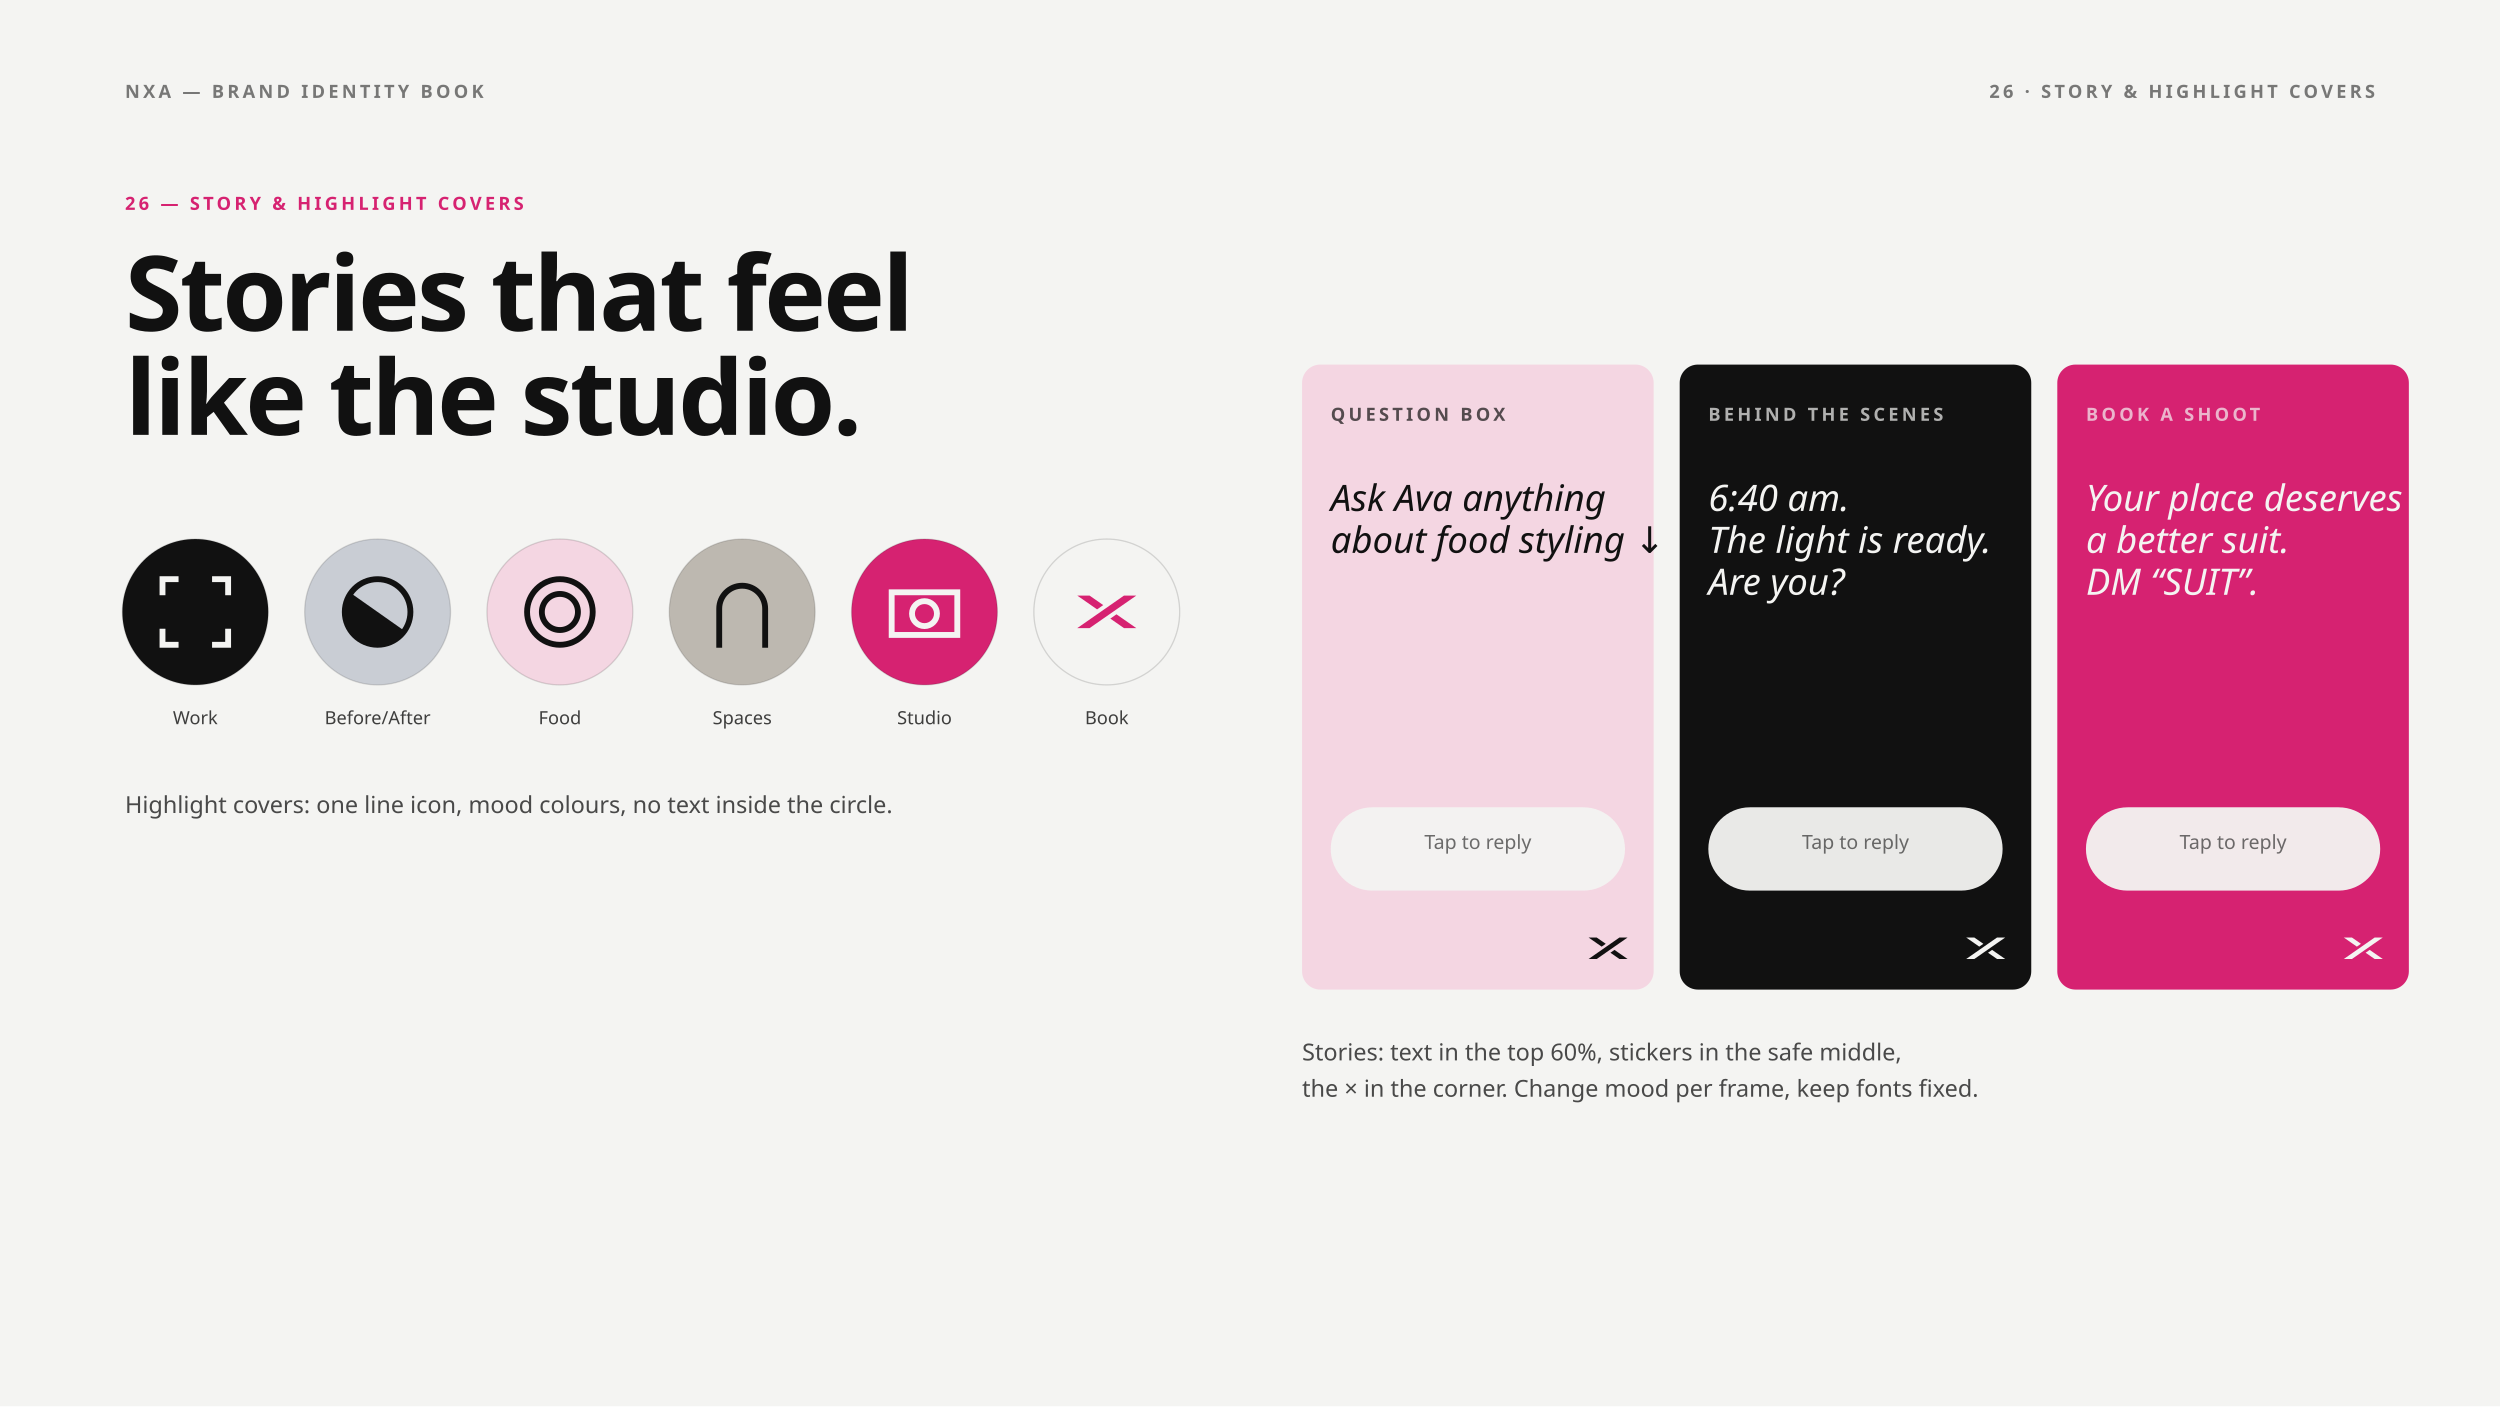
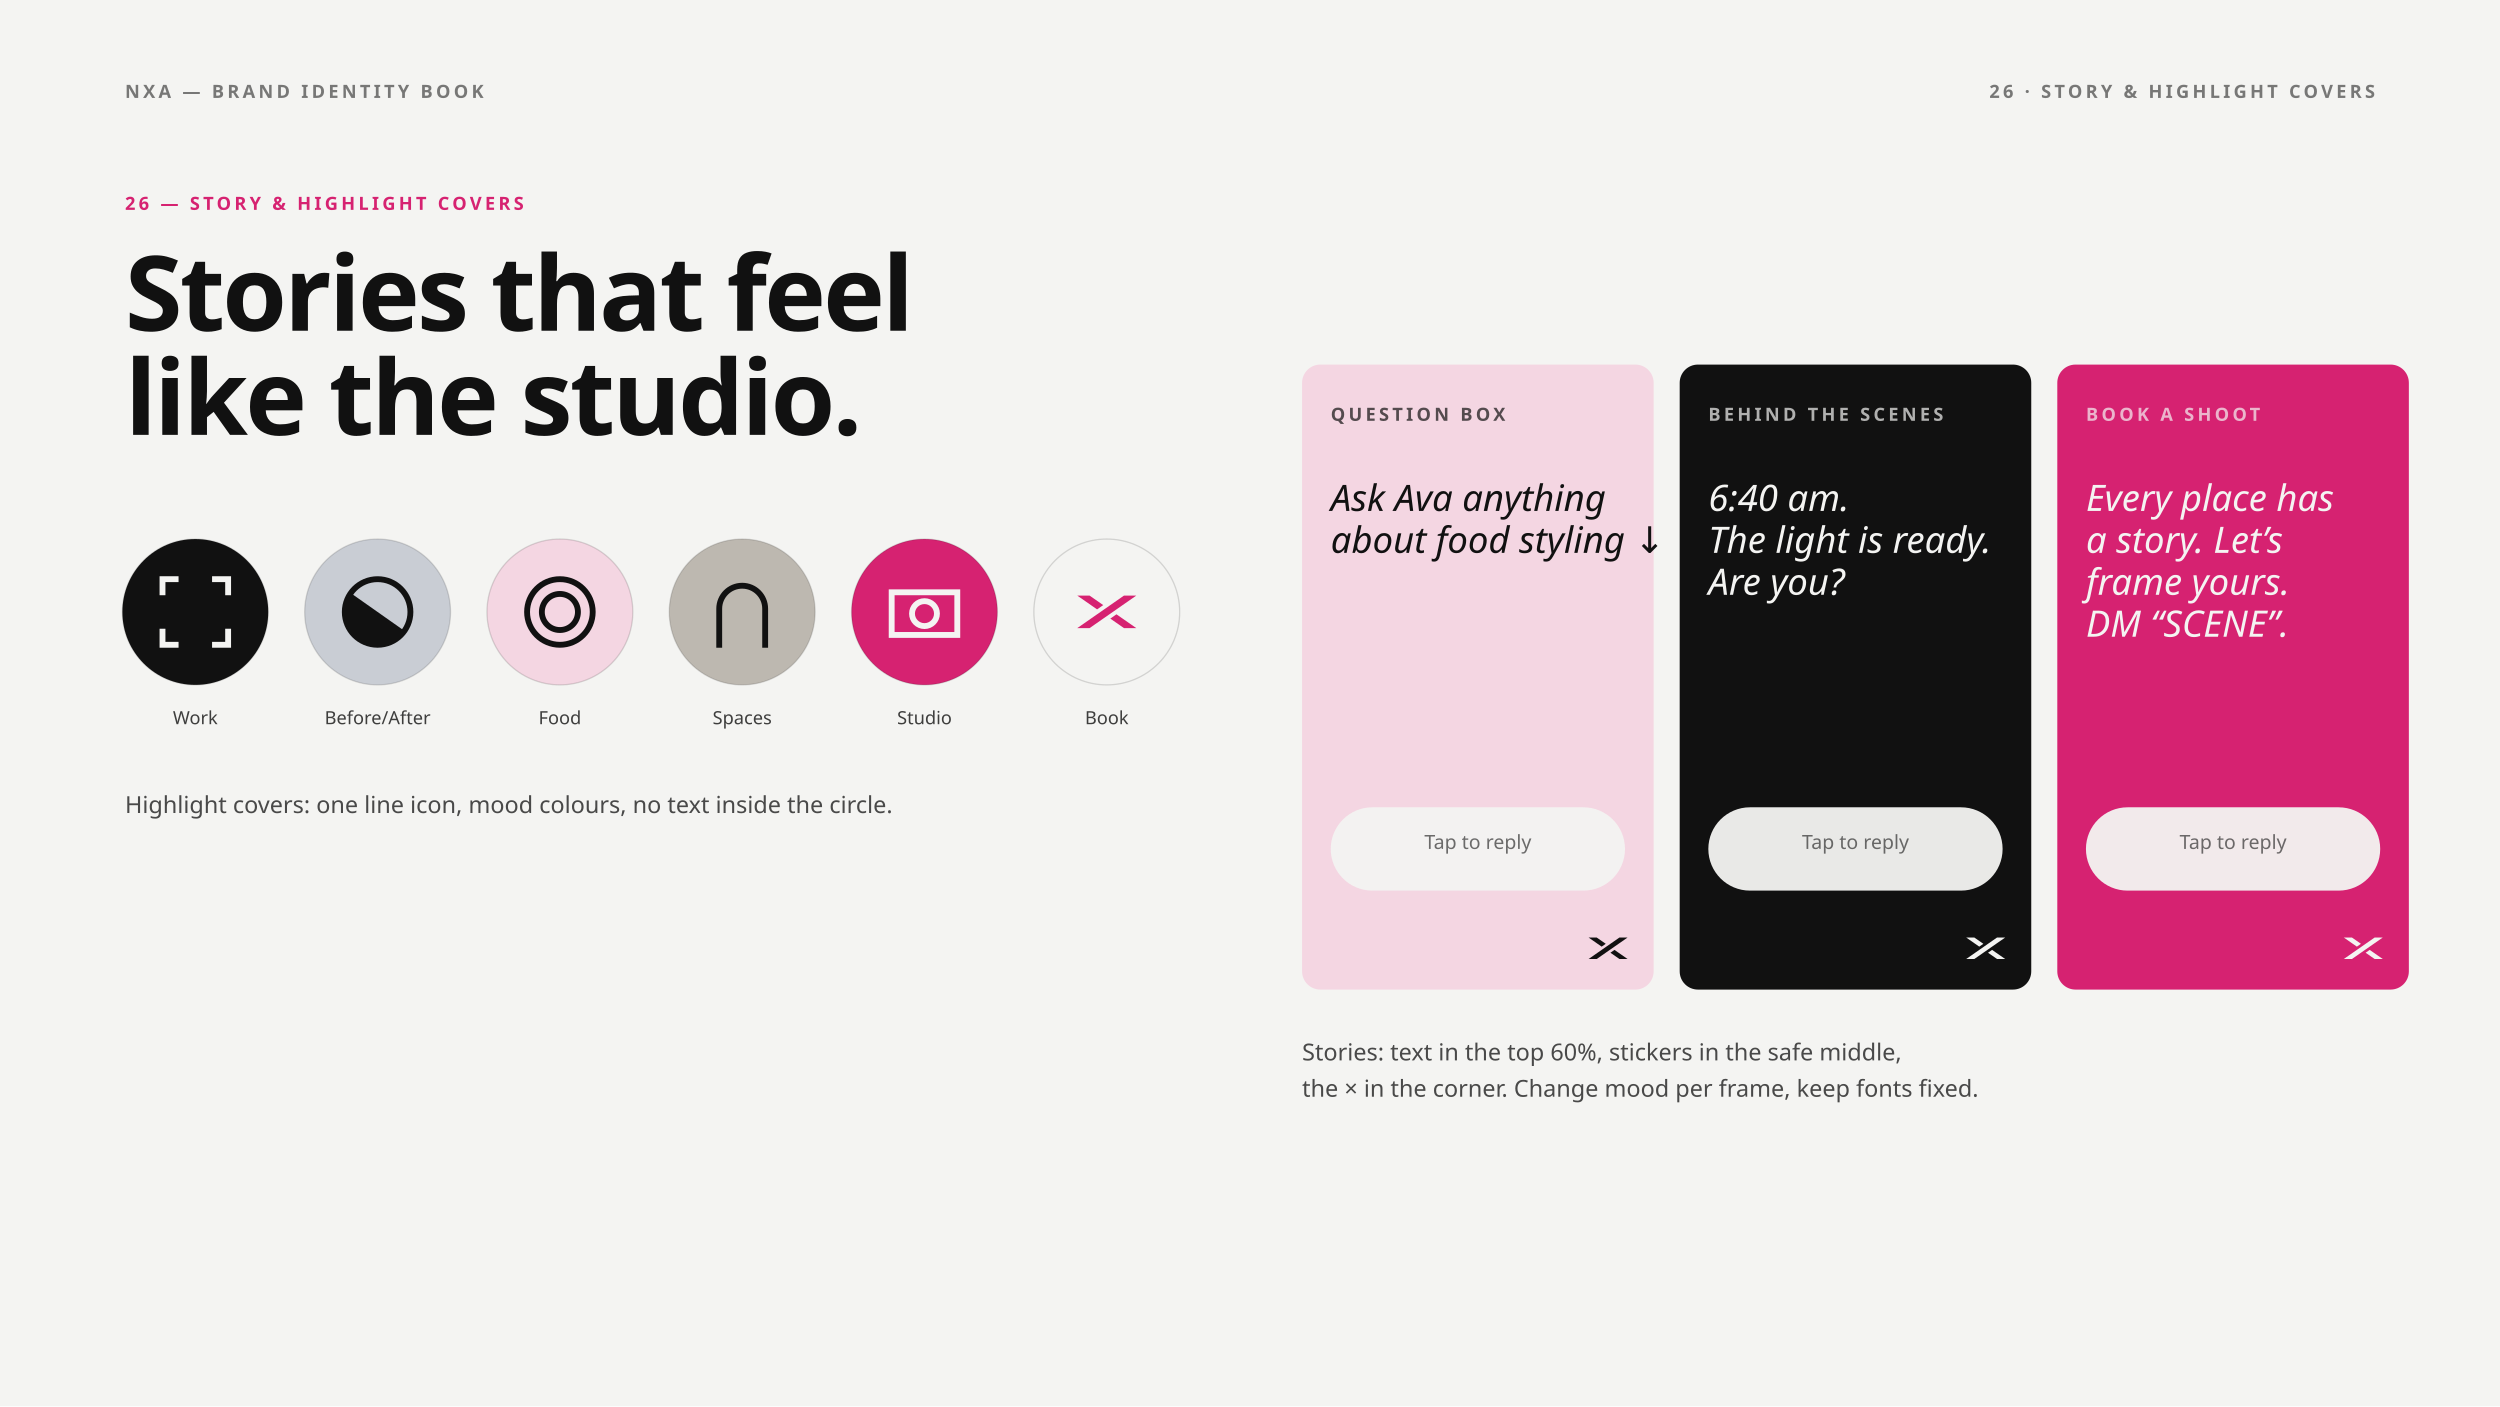
<svg xmlns="http://www.w3.org/2000/svg" width="1920" height="1080" viewBox="0 0 1920 1080">
  <rect x="0" y="0" width="1920" height="1080" rx="0" fill="#F4F4F2" fill-opacity="1" />
  <text x="96" y="75.2" font-family="Manrope" font-weight="700" font-style="normal" font-size="14" letter-spacing="2.5" fill="#111111" fill-opacity="0.55" text-anchor="start">
    <tspan x="96" dy="0.0">NXA — BRAND IDENTITY BOOK</tspan>
  </text>
  <text x="1824" y="75.2" font-family="Manrope" font-weight="700" font-style="normal" font-size="14" letter-spacing="2.5" fill="#111111" fill-opacity="0.55" text-anchor="end">
    <tspan x="1824" dy="0.0">26  ·  STORY &amp; HIGHLIGHT COVERS</tspan>
  </text>
  <text x="96" y="161.2" font-family="Manrope" font-weight="700" font-style="normal" font-size="14" letter-spacing="2.5" fill="#D62271" fill-opacity="1" text-anchor="start">
    <tspan x="96" dy="0.0">26 — STORY &amp; HIGHLIGHT COVERS</tspan>
  </text>
  <text x="96" y="254.0" font-family="Syne" font-weight="800" font-style="normal" font-size="80" letter-spacing="-2" fill="#111111" fill-opacity="1" text-anchor="start">
    <tspan x="96" dy="0.0">Stories that feel</tspan>
    <tspan x="96" dy="80.0">like the studio.</tspan>
  </text>
  <circle cx="150" cy="470" r="56" fill="#111111" stroke="#111111" stroke-opacity="0.15" />
  <path d="M124.8 454.88 L124.8 444.8 L134.88 444.8" fill="none" stroke="#F4F4F2" stroke-width="4.5" stroke-linecap="square" />
  <path d="M175.2 454.88 L175.2 444.8 L165.12 444.8" fill="none" stroke="#F4F4F2" stroke-width="4.5" stroke-linecap="square" />
  <path d="M124.8 485.12 L124.8 495.2 L134.88 495.2" fill="none" stroke="#F4F4F2" stroke-width="4.5" stroke-linecap="square" />
  <path d="M175.2 485.12 L175.2 495.2 L165.12 495.2" fill="none" stroke="#F4F4F2" stroke-width="4.5" stroke-linecap="square" />
  <text x="150" y="556.2" font-family="Manrope" font-weight="400" font-style="normal" font-size="14" letter-spacing="0" fill="#111111" fill-opacity="0.8" text-anchor="middle">
    <tspan x="150" dy="0.0">Work</tspan>
  </text>
  <circle cx="290" cy="470" r="56" fill="#C9CDD4" stroke="#111111" stroke-opacity="0.15" />
  <circle cx="290" cy="470" r="25.2" fill="none" stroke="#111111" stroke-width="4.5" stroke-linecap="square" />
  <path d="M269.4 455.5 A25.2 25.2 0 0 0 310.6 484.5 Z" fill="#111111" />
  <text x="290" y="556.2" font-family="Manrope" font-weight="400" font-style="normal" font-size="14" letter-spacing="0" fill="#111111" fill-opacity="0.8" text-anchor="middle">
    <tspan x="290" dy="0.0">Before/After</tspan>
  </text>
  <circle cx="430" cy="470" r="56" fill="#F4D6E2" stroke="#111111" stroke-opacity="0.15" />
  <circle cx="430" cy="470" r="25.2" fill="none" stroke="#111111" stroke-width="4.5" stroke-linecap="square" />
  <circle cx="430" cy="470" r="13.86" fill="none" stroke="#111111" stroke-width="4.5" stroke-linecap="square" />
  <text x="430" y="556.2" font-family="Manrope" font-weight="400" font-style="normal" font-size="14" letter-spacing="0" fill="#111111" fill-opacity="0.8" text-anchor="middle">
    <tspan x="430" dy="0.0">Food</tspan>
  </text>
  <circle cx="570" cy="470" r="56" fill="#BDB8B0" stroke="#111111" stroke-opacity="0.15" />
  <path d="M552.36 495.2 L552.36 467.48 A17.64 17.64 0 0 1 587.64 467.48 L587.64 495.2" fill="none" stroke="#111111" stroke-width="4.5" stroke-linecap="square" />
  <text x="570" y="556.2" font-family="Manrope" font-weight="400" font-style="normal" font-size="14" letter-spacing="0" fill="#111111" fill-opacity="0.8" text-anchor="middle">
    <tspan x="570" dy="0.0">Spaces</tspan>
  </text>
  <circle cx="710" cy="470" r="56" fill="#D62271" stroke="#111111" stroke-opacity="0.15" />
  <rect x="684.8" y="454.88" width="50.4" height="32.76" fill="none" stroke="#F4F4F2" stroke-width="4.5" stroke-linecap="square" />
  <circle cx="710" cy="471.26" r="9.576" fill="none" stroke="#F4F4F2" stroke-width="4.5" stroke-linecap="square" />
  <text x="710" y="556.2" font-family="Manrope" font-weight="400" font-style="normal" font-size="14" letter-spacing="0" fill="#111111" fill-opacity="0.8" text-anchor="middle">
    <tspan x="710" dy="0.0">Studio</tspan>
  </text>
  <circle cx="850" cy="470" r="56" fill="#F4F4F2" stroke="#111111" stroke-opacity="0.15" />
  <g transform="translate(827.32 457.4) scale(1.5912) translate(-51.102 -7.252)" fill-opacity="1">
    <path d="M63.649 11.851L60.679 13.919L51.102 7.252L57.043 7.252ZM51.102 22.963L73.668 7.252L79.609 7.252L57.043 22.963ZM67.062 18.364L70.033 16.296L79.609 22.963L73.668 22.963Z" fill="#D62271" />
  </g>
  <text x="850" y="556.2" font-family="Manrope" font-weight="400" font-style="normal" font-size="14" letter-spacing="0" fill="#111111" fill-opacity="0.8" text-anchor="middle">
    <tspan x="850" dy="0.0">Book</tspan>
  </text>
  <text x="96" y="624.4" font-family="Manrope" font-weight="400" font-style="normal" font-size="18" letter-spacing="0" fill="#111111" fill-opacity="0.75" text-anchor="start">
    <tspan x="96" dy="0.0">Highlight covers: one line icon, mood colours, no text inside the circle.</tspan>
  </text>
  <rect x="1000" y="280" width="270" height="480" rx="14" fill="#F4D6E2" fill-opacity="1" />
  <text x="1022" y="323.2" font-family="Manrope" font-weight="700" font-style="normal" font-size="14" letter-spacing="2.5" fill="#111111" fill-opacity="0.7" text-anchor="start">
    <tspan x="1022" dy="0.0">QUESTION BOX</tspan>
  </text>
  <text x="1022" y="392.4" font-family="Instrument Serif" font-weight="400" font-style="italic" font-size="28" letter-spacing="0" fill="#111111" fill-opacity="1" text-anchor="start">
    <tspan x="1022" dy="0.0">Ask Ava anything</tspan>
    <tspan x="1022" dy="32.2">about food styling ↓</tspan>
  </text>
  <rect x="1022" y="620" width="226" height="64" rx="32" fill="#F4F4F2" fill-opacity="0.95" />
  <text x="1135" y="652.0" font-family="Manrope" font-weight="400" font-style="normal" font-size="15" letter-spacing="0" fill="#111111" fill-opacity="0.6" text-anchor="middle">
    <tspan x="1135" dy="0.0">Tap to reply</tspan>
  </text>
  <g transform="translate(1220 720) scale(1.0524) translate(-51.102 -7.252)" fill-opacity="1">
    <path d="M63.649 11.851L60.679 13.919L51.102 7.252L57.043 7.252ZM51.102 22.963L73.668 7.252L79.609 7.252L57.043 22.963ZM67.062 18.364L70.033 16.296L79.609 22.963L73.668 22.963Z" fill="#111111" />
  </g>
  <rect x="1290" y="280" width="270" height="480" rx="14" fill="#111111" fill-opacity="1" />
  <text x="1312" y="323.2" font-family="Manrope" font-weight="700" font-style="normal" font-size="14" letter-spacing="2.5" fill="#F4F4F2" fill-opacity="0.7" text-anchor="start">
    <tspan x="1312" dy="0.0">BEHIND THE SCENES</tspan>
  </text>
  <text x="1312" y="392.4" font-family="Instrument Serif" font-weight="400" font-style="italic" font-size="28" letter-spacing="0" fill="#F4F4F2" fill-opacity="1" text-anchor="start">
    <tspan x="1312" dy="0.0">6:40 am.</tspan>
    <tspan x="1312" dy="32.2">The light is ready.</tspan>
    <tspan x="1312" dy="32.2">Are you?</tspan>
  </text>
  <rect x="1312" y="620" width="226" height="64" rx="32" fill="#F4F4F2" fill-opacity="0.95" />
  <text x="1425" y="652.0" font-family="Manrope" font-weight="400" font-style="normal" font-size="15" letter-spacing="0" fill="#111111" fill-opacity="0.6" text-anchor="middle">
    <tspan x="1425" dy="0.0">Tap to reply</tspan>
  </text>
  <g transform="translate(1510 720) scale(1.0524) translate(-51.102 -7.252)" fill-opacity="1">
    <path d="M63.649 11.851L60.679 13.919L51.102 7.252L57.043 7.252ZM51.102 22.963L73.668 7.252L79.609 7.252L57.043 22.963ZM67.062 18.364L70.033 16.296L79.609 22.963L73.668 22.963Z" fill="#F4F4F2" />
  </g>
  <rect x="1580" y="280" width="270" height="480" rx="14" fill="#D62271" fill-opacity="1" />
  <text x="1602" y="323.2" font-family="Manrope" font-weight="700" font-style="normal" font-size="14" letter-spacing="2.5" fill="#F4F4F2" fill-opacity="0.7" text-anchor="start">
    <tspan x="1602" dy="0.0">BOOK A SHOOT</tspan>
  </text>
  <text x="1602" y="392.4" font-family="Instrument Serif" font-weight="400" font-style="italic" font-size="28" letter-spacing="0" fill="#F4F4F2" fill-opacity="1" text-anchor="start">
-     <tspan x="1602" dy="0.0">Your place deserves</tspan>
-     <tspan x="1602" dy="32.2">a better suit.</tspan>
-     <tspan x="1602" dy="32.2">DM “SUIT”.</tspan>
+     <tspan x="1602" dy="0.0">Every place has</tspan>
+     <tspan x="1602" dy="32.2">a story. Let’s</tspan>
+     <tspan x="1602" dy="32.2">frame yours.</tspan>
+     <tspan x="1602" dy="32.2">DM “SCENE”.</tspan>
  </text>
  <rect x="1602" y="620" width="226" height="64" rx="32" fill="#F4F4F2" fill-opacity="0.95" />
  <text x="1715" y="652.0" font-family="Manrope" font-weight="400" font-style="normal" font-size="15" letter-spacing="0" fill="#111111" fill-opacity="0.6" text-anchor="middle">
    <tspan x="1715" dy="0.0">Tap to reply</tspan>
  </text>
  <g transform="translate(1800 720) scale(1.0524) translate(-51.102 -7.252)" fill-opacity="1">
    <path d="M63.649 11.851L60.679 13.919L51.102 7.252L57.043 7.252ZM51.102 22.963L73.668 7.252L79.609 7.252L57.043 22.963ZM67.062 18.364L70.033 16.296L79.609 22.963L73.668 22.963Z" fill="#F4F4F2" />
  </g>
  <text x="1000" y="814.4" font-family="Manrope" font-weight="400" font-style="normal" font-size="18" letter-spacing="0" fill="#111111" fill-opacity="0.75" text-anchor="start">
    <tspan x="1000" dy="0.0">Stories: text in the top 60%, stickers in the safe middle,</tspan>
    <tspan x="1000" dy="27.9">the × in the corner. Change mood per frame, keep fonts fixed.</tspan>
  </text>
</svg>
